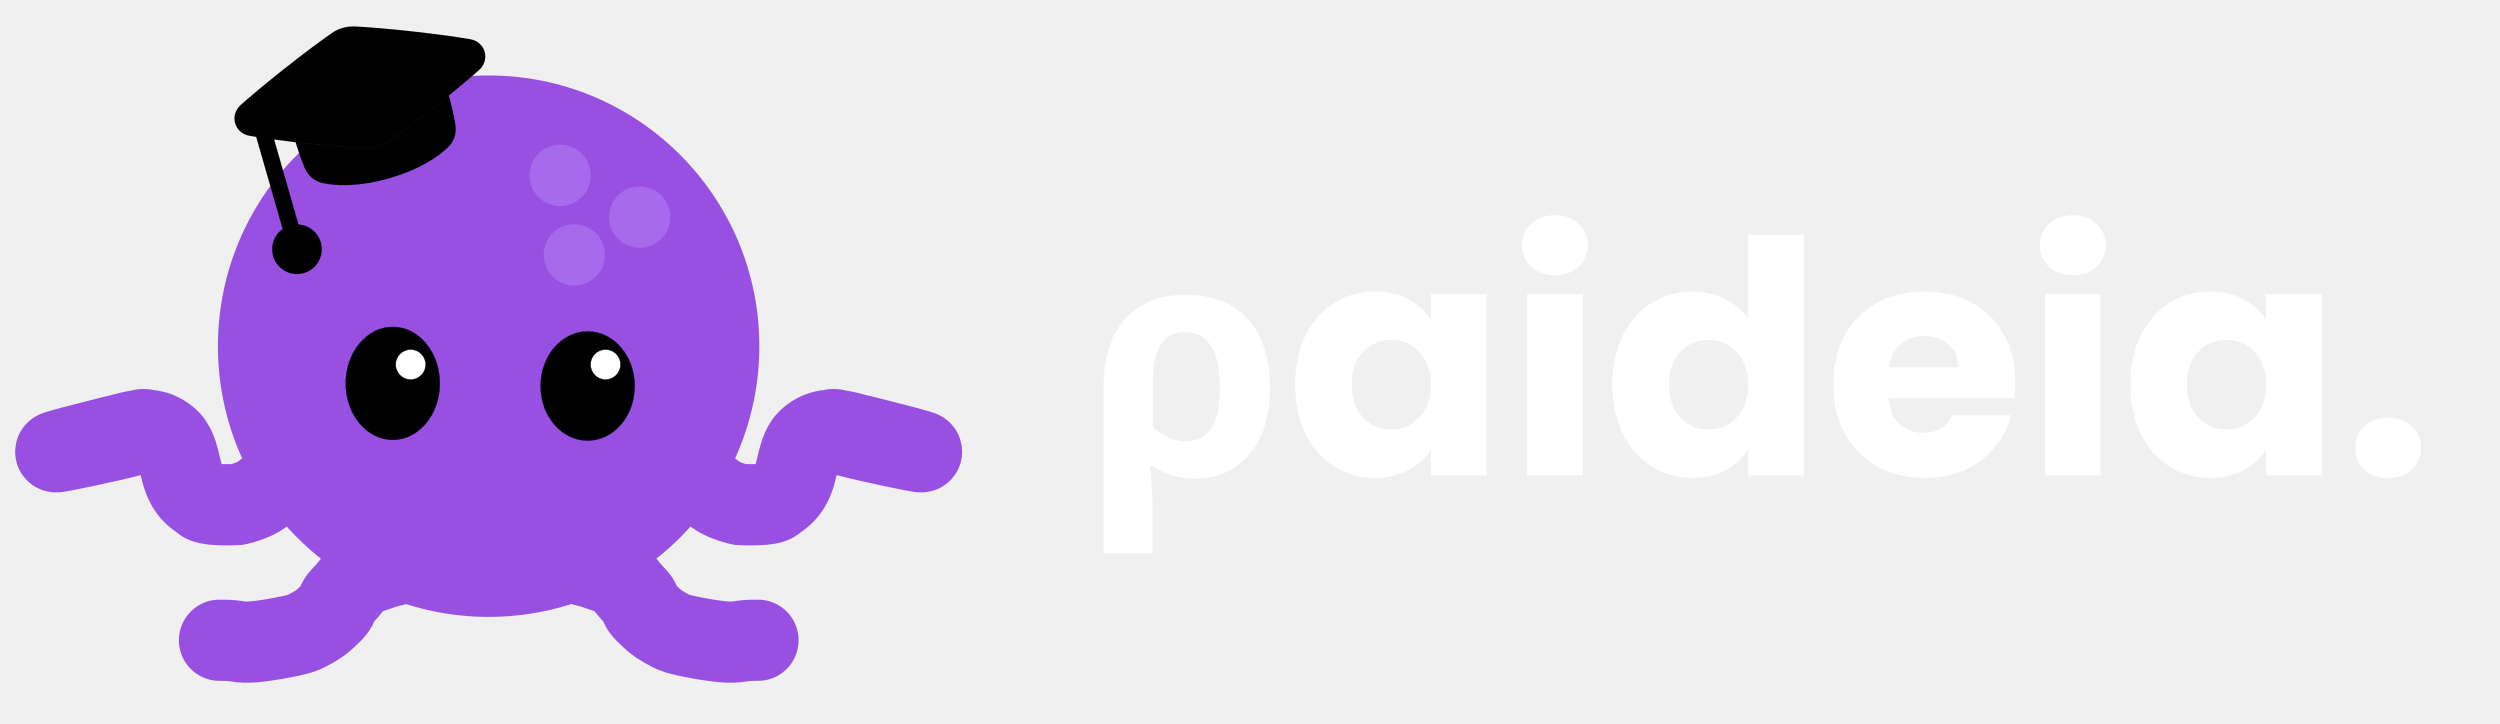
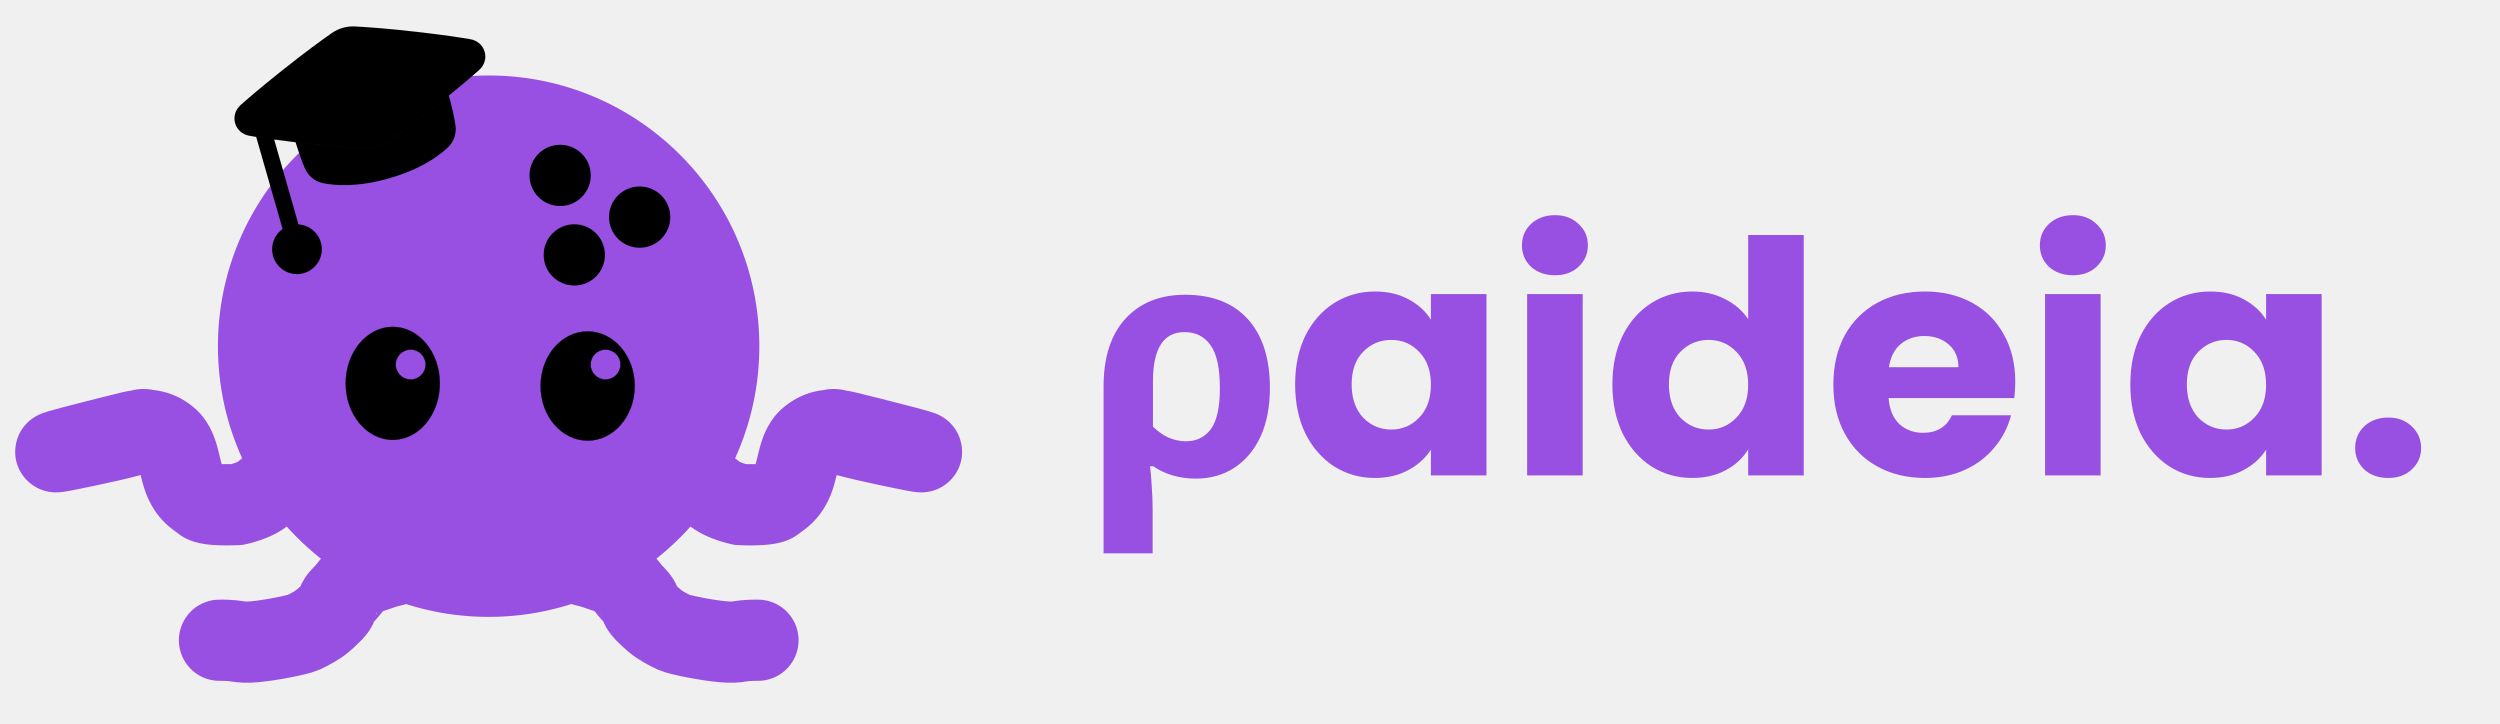
<svg xmlns="http://www.w3.org/2000/svg" width="9235" height="2672" viewBox="0 0 9235 2672" fill="none">
  <circle cx="1805" cy="1278.79" r="1000" fill="#9850E2" />
-   <circle cx="2362.86" cy="802.004" r="113.153" fill="#A86AED" />
-   <circle cx="2069.15" cy="647.94" r="113.153" fill="#A86AED" />
-   <circle cx="2121.46" cy="941.634" r="113.153" fill="#A86AED" />
-   <path d="M1329.3 513.363C1246.72 509.207 1164.3 502.219 1082.2 492.41L1083.83 498.082C1101.49 559.749 1115.97 598.333 1126.27 621.843C1138.48 649.693 1162.65 670.313 1193.3 676.632C1237.69 685.767 1320.34 692.246 1437.76 658.603C1555.19 624.959 1621.87 575.698 1654.68 544.422C1677.34 522.85 1686.95 492.553 1682.53 462.47C1678.82 437.071 1670.67 396.676 1653 335.009L1651.37 329.317C1586.92 381.114 1520.71 430.684 1452.86 477.939C1416.73 503.109 1373.27 515.582 1329.3 513.363Z" fill="black" />
-   <mask id="path-6-inside-1_39_875" fill="white">
-     <path d="M1225.56 122.223C1250.57 104.781 1280.68 96.156 1311.13 97.706C1353.84 99.848 1433.25 105.258 1550.76 118.908C1635.35 128.76 1695.93 137.779 1736.98 144.73C1763.74 149.253 1783.6 167.582 1790.36 191.174C1797.12 214.765 1789.98 240.832 1769.66 258.845C1738.53 286.453 1691.92 326.206 1625.38 379.356C1532.93 453.163 1468.43 499.803 1433.33 524.216C1408.32 541.657 1378.21 550.283 1347.76 548.733C1305.06 546.61 1225.65 541.2 1108.14 527.55C1076.34 523.871 1044.59 519.864 1012.88 515.53L1102.69 829.009C1124.31 830.361 1144.75 839.301 1160.41 854.253C1176.08 869.204 1185.96 889.207 1188.32 910.733C1190.68 932.26 1185.36 953.928 1173.31 971.917C1161.25 989.906 1143.23 1003.06 1122.42 1009.06C1101.58 1015.05 1079.29 1013.48 1059.5 1004.61C1039.7 995.751 1023.68 980.173 1014.27 960.635C1004.86 941.097 1002.66 918.86 1008.07 897.858C1013.48 876.856 1026.14 858.444 1043.81 845.879L946.364 505.746C937.553 504.349 929.41 503.008 921.934 501.723C895.154 497.205 875.291 478.876 868.532 455.284C861.773 431.693 868.916 405.626 889.241 387.613C920.361 359.986 966.978 320.253 1033.54 267.097C1125.97 193.295 1190.47 146.655 1225.59 122.237" />
+   <circle cx="2362.86" cy="802.004" r="113.153" fill="black" />
+   <circle cx="2069.15" cy="647.94" r="113.153" fill="black" />
+   <circle cx="2121.46" cy="941.634" r="113.153" fill="black" />
+   <path d="M1329.3 513.362C1246.72 509.207 1164.3 502.218 1082.2 492.409L1083.83 498.081C1101.49 559.749 1115.97 598.333 1126.27 621.843C1138.48 649.693 1162.65 670.313 1193.3 676.631C1237.69 685.767 1320.34 692.246 1437.77 658.602C1555.19 624.959 1621.87 575.698 1654.68 544.421C1677.34 522.85 1686.95 492.553 1682.53 462.47C1678.83 437.07 1670.67 396.676 1653 335.008L1651.37 329.317C1586.92 381.114 1520.71 430.684 1452.86 477.939C1416.73 503.109 1373.27 515.582 1329.3 513.362Z" fill="black" />
+   <mask id="path-6-inside-1_127_841" fill="white">
+     <path d="M1225.56 122.223C1250.57 104.781 1280.68 96.156 1311.13 97.706C1353.84 99.848 1433.25 105.258 1550.76 118.908C1635.35 128.76 1695.93 137.78 1736.98 144.73C1763.74 149.253 1783.6 167.583 1790.36 191.174C1797.12 214.765 1789.98 240.832 1769.66 258.846C1738.53 286.453 1691.92 326.206 1625.38 379.356C1532.93 453.163 1468.43 499.803 1433.33 524.216C1408.32 541.658 1378.21 550.283 1347.76 548.733C1305.06 546.611 1225.65 541.2 1108.14 527.55C1076.34 523.871 1044.59 519.864 1012.88 515.53L1102.69 829.009C1124.31 830.362 1144.75 839.302 1160.41 854.253C1176.08 869.204 1185.96 889.207 1188.32 910.733C1190.68 932.26 1185.36 953.928 1173.31 971.917C1161.25 989.906 1143.23 1003.06 1122.42 1009.06C1101.58 1015.05 1079.29 1013.48 1059.5 1004.61C1039.7 995.752 1023.68 980.173 1014.27 960.635C1004.86 941.097 1002.66 918.86 1008.07 897.858C1013.48 876.856 1026.14 858.444 1043.81 845.879L946.364 505.747C937.553 504.349 929.41 503.008 921.934 501.723C895.154 497.205 875.291 478.876 868.532 455.285C861.773 431.693 868.916 405.627 889.241 387.613C920.361 359.986 966.978 320.253 1033.54 267.097C1125.97 193.295 1190.47 146.656 1225.59 122.237" />
  </mask>
-   <path d="M1225.56 122.223C1250.57 104.781 1280.68 96.156 1311.13 97.706C1353.84 99.848 1433.25 105.258 1550.76 118.908C1635.35 128.76 1695.93 137.779 1736.98 144.73C1763.74 149.253 1783.6 167.582 1790.36 191.174C1797.12 214.765 1789.98 240.832 1769.66 258.845C1738.53 286.453 1691.92 326.206 1625.38 379.356C1532.93 453.163 1468.43 499.803 1433.33 524.216C1408.32 541.657 1378.21 550.283 1347.76 548.733C1305.06 546.61 1225.65 541.2 1108.14 527.55C1076.34 523.871 1044.59 519.864 1012.88 515.53L1102.69 829.009C1124.31 830.361 1144.75 839.301 1160.41 854.253C1176.08 869.204 1185.96 889.207 1188.32 910.733C1190.68 932.26 1185.36 953.928 1173.31 971.917C1161.25 989.906 1143.23 1003.06 1122.42 1009.06C1101.58 1015.05 1079.29 1013.48 1059.5 1004.61C1039.7 995.751 1023.68 980.173 1014.27 960.635C1004.86 941.097 1002.66 918.86 1008.07 897.858C1013.48 876.856 1026.14 858.444 1043.81 845.879L946.364 505.746C937.553 504.349 929.41 503.008 921.934 501.723C895.154 497.205 875.291 478.876 868.532 455.284C861.773 431.693 868.916 405.626 889.241 387.613C920.361 359.986 966.978 320.253 1033.54 267.097C1125.97 193.295 1190.47 146.655 1225.59 122.237" fill="black" />
-   <path d="M1225.5 122.141C1225.46 122.172 1225.45 122.235 1225.48 122.28C1225.51 122.325 1225.57 122.336 1225.62 122.305L1225.56 122.223L1225.5 122.141ZM1311.13 97.706L1311.13 97.805L1311.13 97.805L1311.13 97.706ZM1550.76 118.908L1550.77 118.809L1550.77 118.809L1550.76 118.908ZM1736.98 144.73L1736.96 144.828L1736.96 144.828L1736.98 144.73ZM1769.66 258.845L1769.59 258.771L1769.59 258.771L1769.66 258.845ZM1625.38 379.356L1625.44 379.434L1625.44 379.434L1625.38 379.356ZM1433.33 524.216L1433.27 524.134L1433.27 524.134L1433.33 524.216ZM1347.76 548.733L1347.76 548.633L1347.76 548.633L1347.76 548.733ZM1108.14 527.55L1108.15 527.451L1108.15 527.451L1108.14 527.55ZM1012.88 515.53L1012.89 515.431L1012.74 515.41L1012.78 515.557L1012.88 515.53ZM1102.69 829.009L1102.6 829.037L1102.62 829.105L1102.69 829.109L1102.69 829.009ZM1122.42 1009.06L1122.45 1009.16L1122.45 1009.16L1122.42 1009.06ZM1043.81 845.879L1043.87 845.96L1043.93 845.919L1043.91 845.851L1043.81 845.879ZM946.364 505.746L946.46 505.719L946.442 505.658L946.379 505.648L946.364 505.746ZM921.934 501.723L921.951 501.624L921.951 501.624L921.934 501.723ZM889.241 387.613L889.307 387.688L889.307 387.688L889.241 387.613ZM1033.54 267.097L1033.47 267.018L1033.47 267.018L1033.54 267.097ZM1225.64 122.319C1225.69 122.287 1225.7 122.225 1225.67 122.18C1225.64 122.134 1225.57 122.123 1225.53 122.155L1225.59 122.237L1225.64 122.319ZM1225.56 122.223L1225.62 122.305C1250.61 104.876 1280.7 96.257 1311.13 97.805L1311.13 97.706L1311.14 97.606C1280.66 96.055 1250.53 104.686 1225.5 122.141L1225.56 122.223ZM1311.13 97.706L1311.13 97.805C1353.83 99.948 1433.24 105.358 1550.75 119.008L1550.76 118.908L1550.77 118.809C1433.26 105.159 1353.85 99.748 1311.14 97.606L1311.13 97.706ZM1550.76 118.908L1550.75 119.008C1635.34 128.859 1695.92 137.878 1736.96 144.828L1736.98 144.73L1737 144.631C1695.95 137.681 1635.36 128.661 1550.77 118.809L1550.76 118.908ZM1736.98 144.73L1736.96 144.828C1763.69 149.345 1783.52 167.648 1790.27 191.201L1790.36 191.174L1790.46 191.146C1783.69 167.517 1763.8 149.161 1737 144.631L1736.98 144.73ZM1790.36 191.174L1790.27 191.201C1797.02 214.755 1789.89 240.782 1769.59 258.771L1769.66 258.845L1769.72 258.92C1790.07 240.882 1797.23 214.775 1790.46 191.146L1790.36 191.174ZM1769.66 258.845L1769.59 258.771C1738.46 286.376 1691.85 326.128 1625.32 379.278L1625.38 379.356L1625.44 379.434C1691.98 326.283 1738.59 286.529 1769.72 258.92L1769.66 258.845ZM1625.38 379.356L1625.32 379.278C1532.86 453.084 1468.37 499.722 1433.27 524.134L1433.33 524.216L1433.39 524.298C1468.49 499.884 1532.99 453.243 1625.44 379.434L1625.38 379.356ZM1433.33 524.216L1433.27 524.134C1408.28 541.563 1378.2 550.182 1347.76 548.633L1347.76 548.733L1347.75 548.833C1378.23 550.384 1408.36 541.752 1433.39 524.298L1433.33 524.216ZM1347.76 548.733L1347.76 548.633C1305.06 546.511 1225.66 541.1 1108.15 527.451L1108.14 527.55L1108.12 527.649C1225.64 541.3 1305.05 546.71 1347.75 548.833L1347.76 548.733ZM1108.14 527.55L1108.15 527.451C1076.36 523.772 1044.6 519.765 1012.89 515.431L1012.88 515.53L1012.87 515.629C1044.58 519.963 1076.33 523.97 1108.12 527.649L1108.14 527.55ZM1012.88 515.53L1012.78 515.557L1102.6 829.037L1102.69 829.009L1102.79 828.982L1012.98 515.502L1012.88 515.53ZM1102.69 829.009L1102.69 829.109C1124.28 830.46 1144.7 839.39 1160.35 854.325L1160.41 854.253L1160.48 854.18C1144.8 839.213 1124.34 830.263 1102.7 828.909L1102.69 829.009ZM1160.41 854.253L1160.35 854.325C1175.99 869.26 1185.87 889.241 1188.22 910.744L1188.32 910.733L1188.42 910.722C1186.06 889.172 1176.17 869.148 1160.48 854.18L1160.41 854.253ZM1188.32 910.733L1188.22 910.744C1190.58 932.247 1185.27 953.892 1173.22 971.861L1173.31 971.917L1173.39 971.973C1185.46 953.964 1190.78 932.272 1188.42 910.722L1188.32 910.733ZM1173.31 971.917L1173.22 971.861C1161.18 989.831 1143.18 1002.97 1122.4 1008.96L1122.42 1009.06L1122.45 1009.16C1143.28 1003.15 1161.32 989.981 1173.39 971.973L1173.31 971.917ZM1122.42 1009.06L1122.4 1008.96C1101.58 1014.95 1079.31 1013.38 1059.54 1004.52L1059.5 1004.61L1059.46 1004.71C1079.27 1013.58 1101.59 1015.15 1122.45 1009.16L1122.42 1009.06ZM1059.5 1004.61L1059.54 1004.52C1039.77 995.67 1023.76 980.108 1014.36 960.592L1014.27 960.635L1014.18 960.678C1023.6 980.238 1039.64 995.833 1059.46 1004.71L1059.5 1004.61ZM1014.27 960.635L1014.36 960.592C1004.96 941.075 1002.77 918.862 1008.17 897.883L1008.07 897.858L1007.97 897.833C1002.56 918.858 1004.76 941.119 1014.18 960.678L1014.27 960.635ZM1008.07 897.858L1008.17 897.883C1013.57 876.904 1026.21 858.511 1043.87 845.96L1043.81 845.879L1043.76 845.797C1026.06 858.376 1013.39 876.808 1007.97 897.833L1008.07 897.858ZM1043.81 845.879L1043.91 845.851L946.46 505.719L946.364 505.746L946.267 505.774L1043.72 845.906L1043.81 845.879ZM946.364 505.746L946.379 505.648C937.569 504.25 929.426 502.909 921.951 501.624L921.934 501.723L921.917 501.822C929.393 503.106 937.537 504.447 946.348 505.845L946.364 505.746ZM921.934 501.723L921.951 501.624C895.208 497.113 875.376 478.81 868.628 455.257L868.532 455.284L868.436 455.312C875.206 478.941 895.1 497.297 921.917 501.822L921.934 501.723ZM868.532 455.284L868.628 455.257C861.88 431.703 869.011 405.676 889.307 387.688L889.241 387.613L889.174 387.538C868.822 405.576 861.666 431.683 868.436 455.312L868.532 455.284ZM889.241 387.613L889.307 387.688C920.426 360.062 967.041 320.33 1033.6 267.175L1033.54 267.097L1033.47 267.018C966.914 320.175 920.296 359.91 889.174 387.538L889.241 387.613ZM1033.54 267.097L1033.6 267.175C1126.03 193.375 1190.53 146.736 1225.64 122.319L1225.59 122.237L1225.53 122.155C1190.41 146.575 1125.91 193.216 1033.47 267.018L1033.54 267.097Z" fill="white" mask="url(#path-6-inside-1_39_875)" />
+   <path d="M1225.56 122.223C1250.57 104.781 1280.68 96.156 1311.13 97.706C1353.84 99.848 1433.25 105.258 1550.76 118.908C1635.35 128.76 1695.93 137.78 1736.98 144.73C1763.74 149.253 1783.6 167.583 1790.36 191.174C1797.12 214.765 1789.98 240.832 1769.66 258.846C1738.53 286.453 1691.92 326.206 1625.38 379.356C1532.93 453.163 1468.43 499.803 1433.33 524.216C1408.32 541.658 1378.21 550.283 1347.76 548.733C1305.06 546.611 1225.65 541.2 1108.14 527.55C1076.34 523.871 1044.59 519.864 1012.88 515.53L1102.69 829.009C1124.31 830.362 1144.75 839.302 1160.41 854.253C1176.08 869.204 1185.96 889.207 1188.32 910.733C1190.68 932.26 1185.36 953.928 1173.31 971.917C1161.25 989.906 1143.23 1003.06 1122.42 1009.06C1101.58 1015.05 1079.29 1013.48 1059.5 1004.61C1039.7 995.752 1023.68 980.173 1014.27 960.635C1004.86 941.097 1002.66 918.86 1008.07 897.858C1013.48 876.856 1026.14 858.444 1043.81 845.879L946.364 505.747C937.553 504.349 929.41 503.008 921.934 501.723C895.154 497.205 875.291 478.876 868.532 455.285C861.773 431.693 868.916 405.627 889.241 387.613C920.361 359.986 966.978 320.253 1033.54 267.097C1125.97 193.295 1190.47 146.656 1225.59 122.237" fill="black" />
+   <path d="M1225.5 122.141C1225.46 122.173 1225.45 122.235 1225.48 122.28C1225.51 122.326 1225.57 122.337 1225.62 122.305L1225.56 122.223L1225.5 122.141ZM1311.13 97.706L1311.13 97.806L1311.13 97.806L1311.13 97.706ZM1550.76 118.908L1550.77 118.809L1550.77 118.809L1550.76 118.908ZM1736.98 144.73L1736.96 144.828L1736.96 144.828L1736.98 144.73ZM1769.66 258.846L1769.59 258.771L1769.59 258.771L1769.66 258.846ZM1625.38 379.356L1625.44 379.434L1625.44 379.434L1625.38 379.356ZM1433.33 524.216L1433.27 524.134L1433.27 524.134L1433.33 524.216ZM1347.76 548.733L1347.76 548.633L1347.76 548.633L1347.76 548.733ZM1108.14 527.55L1108.15 527.451L1108.15 527.451L1108.14 527.55ZM1012.88 515.53L1012.89 515.431L1012.74 515.41L1012.78 515.558L1012.88 515.53ZM1102.69 829.009L1102.6 829.037L1102.62 829.105L1102.69 829.109L1102.69 829.009ZM1122.42 1009.06L1122.45 1009.16L1122.45 1009.16L1122.42 1009.06ZM1043.81 845.879L1043.87 845.961L1043.93 845.92L1043.91 845.852L1043.81 845.879ZM946.364 505.747L946.46 505.719L946.442 505.658L946.379 505.648L946.364 505.747ZM921.934 501.723L921.951 501.625L921.951 501.625L921.934 501.723ZM889.241 387.613L889.307 387.688L889.307 387.688L889.241 387.613ZM1033.54 267.097L1033.47 267.019L1033.47 267.019L1033.54 267.097ZM1225.64 122.319C1225.69 122.288 1225.7 122.225 1225.67 122.18C1225.64 122.135 1225.57 122.123 1225.53 122.155L1225.59 122.237L1225.64 122.319ZM1225.56 122.223L1225.62 122.305C1250.61 104.876 1280.7 96.257 1311.13 97.806L1311.13 97.706L1311.14 97.606C1280.66 96.055 1250.53 104.687 1225.5 122.141L1225.56 122.223ZM1311.13 97.706L1311.13 97.806C1353.83 99.948 1433.24 105.358 1550.75 119.008L1550.76 118.908L1550.77 118.809C1433.26 105.159 1353.85 99.748 1311.14 97.606L1311.13 97.706ZM1550.76 118.908L1550.75 119.008C1635.34 128.859 1695.92 137.879 1736.96 144.828L1736.98 144.73L1737 144.631C1695.95 137.681 1635.36 128.661 1550.77 118.809L1550.76 118.908ZM1736.98 144.73L1736.96 144.828C1763.69 149.346 1783.52 167.648 1790.27 191.202L1790.36 191.174L1790.46 191.146C1783.69 167.517 1763.8 149.161 1737 144.631L1736.98 144.73ZM1790.36 191.174L1790.27 191.202C1797.02 214.755 1789.89 240.782 1769.59 258.771L1769.66 258.846L1769.72 258.921C1790.07 240.882 1797.23 214.776 1790.46 191.146L1790.36 191.174ZM1769.66 258.846L1769.59 258.771C1738.46 286.377 1691.85 326.129 1625.32 379.278L1625.38 379.356L1625.44 379.434C1691.98 326.283 1738.59 286.529 1769.72 258.921L1769.66 258.846ZM1625.38 379.356L1625.32 379.278C1532.86 453.084 1468.37 499.722 1433.27 524.134L1433.33 524.216L1433.39 524.298C1468.49 499.884 1532.99 453.243 1625.44 379.434L1625.38 379.356ZM1433.33 524.216L1433.27 524.134C1408.28 541.563 1378.2 550.182 1347.76 548.633L1347.76 548.733L1347.75 548.833C1378.23 550.384 1408.36 541.752 1433.39 524.298L1433.33 524.216ZM1347.76 548.733L1347.76 548.633C1305.06 546.511 1225.66 541.101 1108.15 527.451L1108.14 527.55L1108.12 527.65C1225.64 541.3 1305.05 546.71 1347.75 548.833L1347.76 548.733ZM1108.14 527.55L1108.15 527.451C1076.36 523.772 1044.6 519.765 1012.89 515.431L1012.88 515.53L1012.87 515.629C1044.58 519.963 1076.33 523.97 1108.12 527.65L1108.14 527.55ZM1012.88 515.53L1012.78 515.558L1102.6 829.037L1102.69 829.009L1102.79 828.982L1012.98 515.503L1012.88 515.53ZM1102.69 829.009L1102.69 829.109C1124.28 830.46 1144.7 839.39 1160.35 854.325L1160.41 854.253L1160.48 854.181C1144.8 839.213 1124.34 830.263 1102.7 828.91L1102.69 829.009ZM1160.41 854.253L1160.35 854.325C1175.99 869.26 1185.87 889.241 1188.22 910.744L1188.32 910.733L1188.42 910.723C1186.06 889.173 1176.17 869.148 1160.48 854.181L1160.41 854.253ZM1188.32 910.733L1188.22 910.744C1190.58 932.248 1185.27 953.892 1173.22 971.862L1173.31 971.917L1173.39 971.973C1185.46 953.964 1190.78 932.273 1188.42 910.723L1188.32 910.733ZM1173.31 971.917L1173.22 971.862C1161.18 989.831 1143.18 1002.97 1122.4 1008.97L1122.42 1009.06L1122.45 1009.16C1143.28 1003.15 1161.32 989.981 1173.39 971.973L1173.31 971.917ZM1122.42 1009.06L1122.4 1008.97C1101.58 1014.95 1079.31 1013.38 1059.54 1004.52L1059.5 1004.61L1059.46 1004.71C1079.27 1013.58 1101.59 1015.15 1122.45 1009.16L1122.42 1009.06ZM1059.5 1004.61L1059.54 1004.52C1039.77 995.67 1023.76 980.108 1014.36 960.592L1014.27 960.635L1014.18 960.679C1023.6 980.238 1039.64 995.833 1059.46 1004.71L1059.5 1004.61ZM1014.27 960.635L1014.36 960.592C1004.96 941.075 1002.77 918.862 1008.17 897.883L1008.07 897.858L1007.97 897.833C1002.56 918.858 1004.76 941.12 1014.18 960.679L1014.27 960.635ZM1008.07 897.858L1008.17 897.883C1013.57 876.904 1026.21 858.512 1043.87 845.961L1043.81 845.879L1043.76 845.798C1026.06 858.376 1013.39 876.808 1007.97 897.833L1008.07 897.858ZM1043.81 845.879L1043.91 845.852L946.46 505.719L946.364 505.747L946.267 505.774L1043.72 845.907L1043.81 845.879ZM946.364 505.747L946.379 505.648C937.569 504.25 929.426 502.909 921.951 501.625L921.934 501.723L921.917 501.822C929.393 503.106 937.537 504.448 946.348 505.845L946.364 505.747ZM921.934 501.723L921.951 501.625C895.208 497.113 875.376 478.811 868.628 455.257L868.532 455.285L868.436 455.312C875.206 478.942 895.1 497.298 921.917 501.822L921.934 501.723ZM868.532 455.285L868.628 455.257C861.88 431.704 869.011 405.676 889.307 387.688L889.241 387.613L889.174 387.538C868.822 405.577 861.666 431.683 868.436 455.312L868.532 455.285ZM889.241 387.613L889.307 387.688C920.426 360.062 967.041 320.33 1033.6 267.175L1033.54 267.097L1033.47 267.019C966.914 320.176 920.296 359.91 889.174 387.538L889.241 387.613ZM1033.54 267.097L1033.6 267.175C1126.03 193.375 1190.53 146.736 1225.64 122.319L1225.59 122.237L1225.53 122.155C1190.41 146.575 1125.91 193.216 1033.47 267.019L1033.54 267.097Z" fill="#9850E2" mask="url(#path-6-inside-1_127_841)" />
  <path d="M1450.85 1207.45C1546.76 1207.45 1624.66 1300.78 1624.66 1416.12C1624.66 1531.46 1546.76 1624.79 1450.85 1624.79C1354.93 1624.79 1277.04 1531.46 1277.04 1416.12C1277.04 1300.78 1354.93 1207.45 1450.85 1207.45Z" fill="black" stroke="black" />
-   <circle cx="1517.01" cy="1346.68" r="55.279" fill="white" stroke="black" />
+   <circle cx="1517.01" cy="1346.68" r="55.279" fill="#9850E2" stroke="black" />
  <path d="M2170.75 1224.24C2266.68 1224.24 2344.56 1314.47 2344.56 1425.94C2344.56 1537.41 2266.68 1627.64 2170.75 1627.64C2074.83 1627.64 1996.94 1537.41 1996.94 1425.94C1996.94 1314.47 2074.83 1224.24 2170.75 1224.24Z" fill="black" stroke="black" />
-   <circle cx="2236.92" cy="1346.68" r="55.279" fill="white" stroke="black" />
+   <circle cx="2236.92" cy="1346.68" r="55.279" fill="#9850E2" stroke="black" />
  <path d="M482.276 1595.99L517.769 1741.73L482.276 1595.99ZM618.729 1619.31L713.202 1502.8L618.729 1619.31ZM678.049 1765.29L819.017 1714.02L678.049 1765.29ZM749.762 1852.25L652.698 1966.61L749.762 1852.25ZM875.951 1863.75L884.445 2013.51L895.349 2012.89L906.049 2010.7L875.951 1863.75ZM972.878 1822.19L877.131 1706.73L876.389 1707.34L875.654 1707.97L972.878 1822.19ZM1085.38 1925.33C1155.35 1880.97 1176.1 1788.29 1131.74 1718.33C1087.38 1648.37 994.702 1627.61 924.738 1671.97L1005.06 1798.65L1085.38 1925.33ZM519.035 1589.71L659.57 1642.15C645.764 1679.15 621.497 1700 610.414 1708.44C597.854 1718.01 586.533 1723.41 580.488 1726.04C568.226 1731.39 558.297 1733.62 554.354 1734.45C545.647 1736.27 537.206 1737.06 528.259 1736.86C524.006 1736.77 514.271 1736.37 501.831 1733.55C498.479 1732.8 454.184 1724.48 420.246 1682.52C398.168 1655.23 383.923 1617.47 387.689 1575.49C391.027 1538.29 407.219 1512.3 417.09 1499.26C435.107 1475.45 455.455 1464.09 458.093 1462.56C471.891 1454.51 475.62 1456.02 438.829 1465.92C409.064 1473.93 360.955 1485.42 285.637 1501.29L316.561 1648.07L347.486 1794.85C425.357 1778.44 479.467 1765.66 516.783 1755.61C535.389 1750.61 551.207 1745.91 564.427 1741.4C575.363 1737.66 592.599 1731.4 609.179 1721.73C614.976 1718.36 637.277 1705.43 656.288 1680.32C666.655 1666.62 683.104 1640.04 686.489 1602.3C690.303 1559.79 675.898 1521.55 653.481 1493.84C633.925 1469.67 611.768 1457.43 599.699 1451.78C586.623 1445.66 575.181 1442.57 567.973 1440.94C553.679 1437.71 541.625 1437.08 534.837 1436.93C520.818 1436.63 506.435 1437.97 492.898 1440.81C486.539 1442.14 474.473 1444.99 460.598 1451.04C453.747 1454.03 441.751 1459.8 428.678 1469.75C417.082 1478.58 392.464 1499.85 378.5 1537.27L519.035 1589.71ZM316.561 1648.07L285.637 1501.29C247.649 1509.29 222.109 1514.43 206.195 1517.4C198 1518.93 193.876 1519.59 192.484 1519.79C191.526 1519.93 193.566 1519.6 197.172 1519.33C198.835 1519.2 203.296 1518.88 209.219 1518.97C210.523 1518.99 230.731 1518.74 254.589 1526.86C264.66 1530.29 300.976 1543.33 328.363 1581.89C365.403 1634.03 360.051 1692.73 342.383 1731.21C328.818 1760.75 309.251 1777.74 303.198 1782.87C294.799 1789.98 287.415 1794.62 283.633 1796.88C275.919 1801.51 269.625 1804.28 267.652 1805.14C264.91 1806.34 262.841 1807.13 261.94 1807.47C259.388 1808.42 259.288 1808.34 264.244 1806.86C272.646 1804.35 286.442 1800.53 304.577 1795.7C376.506 1776.55 493.252 1747.7 517.769 1741.73L482.276 1595.99L446.784 1450.25C421.837 1456.32 302.537 1485.79 227.38 1505.8C208.743 1510.76 191.328 1515.54 178.383 1519.41C172.667 1521.11 164.36 1523.66 156.606 1526.57C155.319 1527.05 142.839 1531.51 129.43 1539.55C125.391 1541.97 117.799 1546.75 109.246 1554C103.039 1559.26 83.369 1576.37 69.755 1606.01C52.038 1644.59 46.691 1703.39 83.789 1755.62C111.234 1794.26 147.663 1807.37 157.902 1810.85C182.096 1819.09 202.862 1818.91 204.953 1818.94C211.665 1819.03 217.143 1818.67 220.061 1818.45C226.178 1817.98 231.682 1817.24 235.209 1816.74C242.785 1815.64 251.71 1814.08 261.184 1812.32C280.606 1808.69 308.88 1802.98 347.486 1794.85L316.561 1648.07ZM482.276 1595.99L517.769 1741.73C527.017 1739.47 532.222 1739.07 534.184 1739C535.933 1738.95 534.936 1739.16 532.103 1738.5C530.774 1738.19 529.339 1737.76 527.884 1737.2C526.436 1736.65 525.214 1736.07 524.275 1735.56C522.426 1734.57 522.23 1734.17 524.255 1735.82L618.729 1619.31L713.202 1502.8C687.48 1481.94 650.778 1458.12 600.177 1446.33C550.43 1434.74 499.103 1437.5 446.784 1450.25L482.276 1595.99ZM618.729 1619.31L524.255 1735.82C515.182 1728.46 511.053 1721.37 510.089 1719.55C509.439 1718.32 510.606 1720.22 512.985 1728.47C515.594 1737.53 517.505 1746.12 521.404 1762.33C524.682 1775.95 529.656 1796.13 537.081 1816.55L678.049 1765.29L819.017 1714.02C817.888 1710.92 816.218 1705.19 813.08 1692.15C810.564 1681.69 806.287 1662.87 801.253 1645.4C791.661 1612.11 770.646 1549.37 713.202 1502.8L618.729 1619.31ZM678.049 1765.29L537.081 1816.55C555.542 1867.32 581.642 1904.64 611.076 1932.97C624.749 1946.14 637.426 1955.68 645.524 1961.59C656.92 1969.9 653.789 1967.54 652.698 1966.61L749.762 1852.25L846.826 1737.89C840.492 1732.51 834.641 1728.16 830.967 1725.47C829.063 1724.08 827.196 1722.74 825.865 1721.78C824.382 1720.71 823.355 1719.97 822.361 1719.25C818.639 1716.53 818.49 1716.22 819.137 1716.85C820.075 1717.75 820.94 1718.82 821.377 1719.49C821.731 1720.04 820.693 1718.63 819.017 1714.02L678.049 1765.29ZM749.762 1852.25L652.698 1966.61C677.958 1988.05 704.365 1997.21 716.587 2001.01C731.401 2005.61 745.412 2008.21 756.165 2009.8C777.784 2013.01 799.899 2014.11 817.017 2014.52C834.912 2014.94 851.503 2014.69 863.359 2014.35C869.377 2014.18 874.392 2013.99 878.008 2013.83C879.82 2013.75 881.294 2013.68 882.38 2013.62C882.924 2013.59 883.371 2013.57 883.717 2013.55C883.89 2013.54 884.038 2013.53 884.159 2013.53C884.22 2013.52 884.274 2013.52 884.322 2013.52C884.346 2013.52 884.368 2013.52 884.388 2013.51C884.399 2013.51 884.413 2013.51 884.418 2013.51C884.432 2013.51 884.445 2013.51 875.951 1863.75C867.457 1713.99 867.469 1713.99 867.481 1713.99C867.485 1713.99 867.497 1713.99 867.504 1713.99C867.518 1713.99 867.53 1713.99 867.541 1713.99C867.563 1713.99 867.579 1713.99 867.589 1713.99C867.609 1713.98 867.605 1713.98 867.577 1713.99C867.523 1713.99 867.375 1714 867.14 1714.01C866.67 1714.03 865.855 1714.07 864.74 1714.12C862.501 1714.22 859.106 1714.36 854.904 1714.47C846.319 1714.72 835.227 1714.87 824.149 1714.6C812.296 1714.32 804.152 1713.64 800.179 1713.05C798.135 1712.75 800.517 1712.94 805.613 1714.52C808.117 1715.3 826.717 1720.82 846.826 1737.89L749.762 1852.25ZM875.951 1863.75C906.049 2010.7 906.073 2010.7 906.097 2010.69C906.105 2010.69 906.13 2010.68 906.147 2010.68C906.18 2010.67 906.215 2010.67 906.25 2010.66C906.322 2010.64 906.397 2010.63 906.477 2010.61C906.636 2010.58 906.812 2010.54 907.003 2010.5C907.387 2010.42 907.836 2010.33 908.346 2010.22C909.367 2010 910.639 2009.72 912.138 2009.37C915.13 2008.69 919.068 2007.75 923.75 2006.55C932.997 2004.17 945.731 2000.6 960.138 1995.7C984.693 1987.34 1031.07 1969.65 1070.1 1936.42L972.878 1822.19L875.654 1707.97C881.109 1703.33 879.018 1706.41 863.505 1711.69C857.878 1713.6 852.676 1715.06 848.997 1716.01C847.215 1716.47 845.942 1716.77 845.338 1716.9C845.04 1716.97 844.919 1717 844.995 1716.98C845.033 1716.97 845.122 1716.95 845.264 1716.92C845.335 1716.91 845.419 1716.89 845.517 1716.87C845.566 1716.86 845.618 1716.85 845.674 1716.84C845.702 1716.83 845.731 1716.83 845.761 1716.82C845.776 1716.82 845.799 1716.81 845.806 1716.81C845.829 1716.81 845.853 1716.8 875.951 1863.75ZM972.878 1822.19L1068.62 1937.66C1074.2 1933.04 1076.5 1931.29 1077.75 1930.38C1078.87 1929.57 1080.5 1928.43 1085.38 1925.33L1005.06 1798.65L924.738 1671.97C907.032 1683.2 895.466 1691.52 877.131 1706.73L972.878 1822.19Z" fill="#9850E2" />
  <path d="M3127.84 1595.99L3092.35 1741.73L3127.84 1595.99ZM2991.39 1619.31L2896.92 1502.8L2991.39 1619.31ZM2932.07 1765.29L2791.1 1714.02L2932.07 1765.29ZM2860.36 1852.25L2957.42 1966.61L2860.36 1852.25ZM2734.17 1863.75L2725.68 2013.51L2714.77 2012.89L2704.07 2010.7L2734.17 1863.75ZM2637.24 1822.19L2732.99 1706.73L2733.73 1707.34L2734.47 1707.97L2637.24 1822.19ZM2524.74 1925.33C2454.77 1880.97 2434.02 1788.29 2478.38 1718.33C2522.74 1648.37 2615.42 1627.61 2685.38 1671.97L2605.06 1798.65L2524.74 1925.33ZM3091.09 1589.71L2950.55 1642.15C2964.36 1679.15 2988.62 1700 2999.71 1708.44C3012.27 1718.01 3023.59 1723.41 3029.63 1726.04C3041.9 1731.39 3051.82 1733.62 3055.77 1734.45C3064.47 1736.27 3072.92 1737.06 3081.86 1736.86C3086.11 1736.77 3095.85 1736.37 3108.29 1733.55C3111.64 1732.8 3155.94 1724.48 3189.88 1682.52C3211.95 1655.23 3226.2 1617.47 3222.43 1575.49C3219.09 1538.29 3202.9 1512.3 3193.03 1499.26C3175.01 1475.45 3154.67 1464.09 3152.03 1462.56C3138.23 1454.51 3134.5 1456.02 3171.29 1465.92C3201.06 1473.93 3249.17 1485.42 3324.48 1501.29L3293.56 1648.07L3262.64 1794.85C3184.76 1778.44 3130.65 1765.66 3093.34 1755.61C3074.73 1750.61 3058.91 1745.91 3045.69 1741.4C3034.76 1737.66 3017.52 1731.4 3000.94 1721.73C2995.14 1718.36 2972.84 1705.43 2953.83 1680.32C2943.47 1666.62 2927.02 1640.04 2923.63 1602.3C2919.82 1559.79 2934.22 1521.55 2956.64 1493.84C2976.2 1469.67 2998.35 1457.43 3010.42 1451.78C3023.5 1445.66 3034.94 1442.57 3042.15 1440.94C3056.44 1437.71 3068.5 1437.08 3075.28 1436.93C3089.3 1436.63 3103.69 1437.97 3117.22 1440.81C3123.58 1442.14 3135.65 1444.99 3149.52 1451.04C3156.37 1454.03 3168.37 1459.8 3181.44 1469.75C3193.04 1478.58 3217.66 1499.85 3231.62 1537.27L3091.09 1589.71ZM3293.56 1648.07L3324.48 1501.29C3362.47 1509.29 3388.01 1514.43 3403.93 1517.4C3412.12 1518.93 3416.25 1519.59 3417.64 1519.79C3418.59 1519.93 3416.55 1519.6 3412.95 1519.33C3411.29 1519.2 3406.83 1518.88 3400.9 1518.97C3399.6 1518.99 3379.39 1518.74 3355.53 1526.86C3345.46 1530.29 3309.15 1543.33 3281.76 1581.89C3244.72 1634.03 3250.07 1692.73 3267.74 1731.21C3281.3 1760.75 3300.87 1777.74 3306.92 1782.87C3315.32 1789.98 3322.71 1794.62 3326.49 1796.88C3334.2 1801.51 3340.5 1804.28 3342.47 1805.14C3345.21 1806.34 3347.28 1807.13 3348.18 1807.47C3350.73 1808.42 3350.83 1808.34 3345.88 1806.86C3337.47 1804.35 3323.68 1800.53 3305.54 1795.7C3233.62 1776.55 3116.87 1747.7 3092.35 1741.73L3127.84 1595.99L3163.34 1450.25C3188.28 1456.32 3307.58 1485.79 3382.74 1505.8C3401.38 1510.76 3418.79 1515.54 3431.74 1519.41C3437.45 1521.11 3445.76 1523.66 3453.51 1526.57C3454.8 1527.05 3467.28 1531.51 3480.69 1539.55C3484.73 1541.97 3492.32 1546.75 3500.88 1554C3507.08 1559.26 3526.75 1576.37 3540.37 1606.01C3558.08 1644.59 3563.43 1703.39 3526.33 1755.62C3498.89 1794.26 3462.46 1807.37 3452.22 1810.85C3428.02 1819.09 3407.26 1818.91 3405.17 1818.94C3398.46 1819.03 3392.98 1818.67 3390.06 1818.45C3383.94 1817.98 3378.44 1817.24 3374.91 1816.74C3367.34 1815.64 3358.41 1814.08 3348.94 1812.32C3329.51 1808.69 3301.24 1802.98 3262.64 1794.85L3293.56 1648.07ZM3127.84 1595.99L3092.35 1741.73C3083.1 1739.47 3077.9 1739.07 3075.94 1739C3074.19 1738.95 3075.19 1739.16 3078.02 1738.5C3079.35 1738.19 3080.78 1737.76 3082.24 1737.2C3083.69 1736.65 3084.91 1736.07 3085.85 1735.56C3087.69 1734.57 3087.89 1734.17 3085.87 1735.82L2991.39 1619.31L2896.92 1502.8C2922.64 1481.94 2959.34 1458.12 3009.94 1446.33C3059.69 1434.74 3111.02 1437.5 3163.34 1450.25L3127.84 1595.99ZM2991.39 1619.31L3085.87 1735.82C3094.94 1728.46 3099.07 1721.37 3100.03 1719.55C3100.68 1718.32 3099.52 1720.22 3097.14 1728.47C3094.53 1737.53 3092.62 1746.12 3088.72 1762.33C3085.44 1775.95 3080.47 1796.13 3073.04 1816.55L2932.07 1765.29L2791.1 1714.02C2792.23 1710.92 2793.9 1705.19 2797.04 1692.15C2799.56 1681.69 2803.83 1662.87 2808.87 1645.4C2818.46 1612.11 2839.48 1549.37 2896.92 1502.8L2991.39 1619.31ZM2932.07 1765.29L3073.04 1816.55C3054.58 1867.32 3028.48 1904.64 2999.05 1932.97C2985.37 1946.14 2972.69 1955.68 2964.6 1961.59C2953.2 1969.9 2956.33 1967.54 2957.42 1966.61L2860.36 1852.25L2763.3 1737.89C2769.63 1732.51 2775.48 1728.16 2779.15 1725.47C2781.06 1724.08 2782.93 1722.74 2784.26 1721.78C2785.74 1720.71 2786.77 1719.97 2787.76 1719.25C2791.48 1716.53 2791.63 1716.22 2790.98 1716.85C2790.05 1717.75 2789.18 1718.82 2788.74 1719.49C2788.39 1720.04 2789.43 1718.63 2791.1 1714.02L2932.07 1765.29ZM2860.36 1852.25L2957.42 1966.61C2932.16 1988.05 2905.76 1997.21 2893.53 2001.01C2878.72 2005.61 2864.71 2008.21 2853.96 2009.8C2832.34 2013.01 2810.22 2014.11 2793.1 2014.52C2775.21 2014.94 2758.62 2014.69 2746.76 2014.35C2740.74 2014.18 2735.73 2013.99 2732.11 2013.83C2730.3 2013.75 2728.83 2013.68 2727.74 2013.62C2727.2 2013.59 2726.75 2013.57 2726.4 2013.55C2726.23 2013.54 2726.08 2013.53 2725.96 2013.53C2725.9 2013.52 2725.85 2013.52 2725.8 2013.52C2725.78 2013.52 2725.75 2013.52 2725.73 2013.51C2725.72 2013.51 2725.71 2013.51 2725.7 2013.51C2725.69 2013.51 2725.68 2013.51 2734.17 1863.75C2742.66 1713.99 2742.65 1713.99 2742.64 1713.99C2742.64 1713.99 2742.62 1713.99 2742.62 1713.99C2742.6 1713.99 2742.59 1713.99 2742.58 1713.99C2742.56 1713.99 2742.54 1713.99 2742.53 1713.99C2742.51 1713.98 2742.52 1713.98 2742.54 1713.99C2742.6 1713.99 2742.75 1714 2742.98 1714.01C2743.45 1714.03 2744.27 1714.07 2745.38 1714.12C2747.62 1714.22 2751.02 1714.36 2755.22 1714.47C2763.8 1714.72 2774.89 1714.87 2785.97 1714.6C2797.82 1714.32 2805.97 1713.64 2809.94 1713.05C2811.99 1712.75 2809.6 1712.94 2804.51 1714.52C2802 1715.3 2783.4 1720.82 2763.3 1737.89L2860.36 1852.25ZM2734.17 1863.75C2704.07 2010.7 2704.05 2010.7 2704.02 2010.69C2704.02 2010.69 2703.99 2010.68 2703.97 2010.68C2703.94 2010.67 2703.91 2010.67 2703.87 2010.66C2703.8 2010.64 2703.72 2010.63 2703.64 2010.61C2703.49 2010.58 2703.31 2010.54 2703.12 2010.5C2702.73 2010.42 2702.29 2010.33 2701.77 2010.22C2700.75 2010 2699.48 2009.72 2697.98 2009.37C2694.99 2008.69 2691.05 2007.75 2686.37 2006.55C2677.12 2004.17 2664.39 2000.6 2649.98 1995.7C2625.43 1987.34 2579.06 1969.65 2540.02 1936.42L2637.24 1822.19L2734.47 1707.97C2729.01 1703.33 2731.1 1706.41 2746.62 1711.69C2752.24 1713.6 2757.44 1715.06 2761.12 1716.01C2762.91 1716.47 2764.18 1716.77 2764.78 1716.9C2765.08 1716.97 2765.2 1717 2765.13 1716.98C2765.09 1716.97 2765 1716.95 2764.86 1716.92C2764.79 1716.91 2764.7 1716.89 2764.6 1716.87C2764.56 1716.86 2764.5 1716.85 2764.45 1716.84C2764.42 1716.83 2764.39 1716.83 2764.36 1716.82C2764.35 1716.82 2764.32 1716.81 2764.32 1716.81C2764.29 1716.81 2764.27 1716.8 2734.17 1863.75ZM2637.24 1822.19L2541.5 1937.66C2535.92 1933.04 2533.62 1931.29 2532.37 1930.38C2531.25 1929.57 2529.62 1928.43 2524.74 1925.33L2605.06 1798.65L2685.38 1671.97C2703.09 1683.2 2714.66 1691.52 2732.99 1706.73L2637.24 1822.19Z" fill="#9850E2" />
-   <path d="M810.765 2365.06C823.06 2364.79 853.422 2365.11 876.927 2369.18C893.776 2372.11 911.401 2373.24 941.959 2370.46C1004.57 2364.78 1101.34 2344.77 1119.99 2336.41C1140.45 2327.24 1174.07 2309.04 1192.28 2293.22C1213 2275.21 1241.7 2249.35 1243.83 2237.08C1247.49 2215.98 1263.15 2203.43 1273.15 2192.94C1288.27 2177.08 1303.39 2154.43 1316.61 2142.53C1328.42 2131.89 1351.5 2120.04 1376.51 2112.36C1397.29 2105.98 1416.77 2096.93 1449.37 2089.81C1478.88 2080.54 1512.73 2075.86 1520.98 2075.83C1525.11 2075.6 1529.1 2074.95 1533.21 2074.27" stroke="#9850E2" stroke-width="300" stroke-linecap="round" />
-   <path d="M2799.95 2365.06C2787.65 2364.79 2757.29 2365.11 2733.78 2369.18C2716.94 2372.11 2699.31 2373.24 2668.75 2370.46C2606.15 2364.78 2509.37 2344.77 2490.72 2336.41C2470.26 2327.24 2436.64 2309.04 2418.43 2293.22C2397.72 2275.21 2369.01 2249.35 2366.88 2237.08C2363.23 2215.98 2347.56 2203.43 2337.56 2192.94C2322.44 2177.08 2307.32 2154.43 2294.1 2142.53C2282.29 2131.89 2259.22 2120.04 2234.2 2112.36C2213.42 2105.98 2193.94 2096.93 2161.34 2089.81C2131.83 2080.54 2097.98 2075.86 2089.73 2075.83C2085.6 2075.6 2081.61 2074.95 2077.5 2074.27" stroke="#9850E2" stroke-width="300" stroke-linecap="round" />
-   <path d="M4076.6 2044V1427.2C4076.6 1320 4103.4 1236.8 4157 1177.6C4211.4 1118.4 4285 1088.8 4377.8 1088.8C4477.8 1088.8 4555 1118.8 4609.4 1178.8C4663.8 1238.8 4691 1323.6 4691 1433.2C4691 1502.8 4679.4 1562.8 4656.2 1613.2C4633 1662.8 4600.6 1701.2 4559 1728.4C4518.2 1754.8 4471 1768 4417.4 1768C4387 1768 4358.2 1764 4331 1756C4304.6 1748 4281 1736.8 4260.2 1722.4H4248.2C4250.6 1739.2 4252.6 1762.4 4254.2 1792C4256.6 1821.6 4257.8 1850.8 4257.8 1879.6V2044H4076.6ZM4381.4 1630C4419.8 1630 4450.2 1615.2 4472.6 1585.6C4495 1555.2 4506.2 1504.8 4506.2 1434.4C4506.2 1359.2 4494.6 1306 4471.4 1274.8C4449 1242.8 4417 1226.8 4375.4 1226.8C4297.8 1226.8 4259 1287.6 4259 1409.2V1576C4275 1592 4293.4 1605.2 4314.2 1615.6C4335.8 1625.2 4358.2 1630 4381.4 1630ZM4784.2 1420C4784.2 1351.2 4797 1290.8 4822.6 1238.8C4849 1186.8 4884.6 1146.8 4929.4 1118.8C4974.2 1090.8 5024.2 1076.8 5079.4 1076.8C5126.6 1076.8 5167.8 1086.4 5203 1105.6C5239 1124.8 5266.6 1150 5285.8 1181.2V1086.4H5491V1756H5285.8V1661.2C5265.8 1692.4 5237.8 1717.6 5201.8 1736.8C5166.6 1756 5125.4 1765.6 5078.2 1765.6C5023.8 1765.6 4974.2 1751.6 4929.4 1723.6C4884.6 1694.8 4849 1654.4 4822.6 1602.4C4797 1549.6 4784.2 1488.8 4784.2 1420ZM5285.8 1421.2C5285.8 1370 5271.4 1329.6 5242.6 1300C5214.6 1270.4 5180.2 1255.6 5139.4 1255.6C5098.6 1255.6 5063.8 1270.4 5035 1300C5007 1328.8 4993 1368.8 4993 1420C4993 1471.2 5007 1512 5035 1542.4C5063.8 1572 5098.6 1586.8 5139.4 1586.8C5180.2 1586.8 5214.6 1572 5242.6 1542.4C5271.4 1512.8 5285.8 1472.4 5285.8 1421.2ZM5744.45 1016.8C5708.45 1016.8 5678.85 1006.4 5655.65 985.6C5633.25 964 5622.05 937.6 5622.05 906.4C5622.05 874.4 5633.25 848 5655.65 827.2C5678.85 805.6 5708.45 794.8 5744.45 794.8C5779.65 794.8 5808.45 805.6 5830.85 827.2C5854.05 848 5865.65 874.4 5865.65 906.4C5865.65 937.6 5854.05 964 5830.85 985.6C5808.45 1006.4 5779.65 1016.8 5744.45 1016.8ZM5846.45 1086.4V1756H5641.25V1086.4H5846.45ZM5956.16 1420C5956.16 1351.2 5968.96 1290.8 5994.56 1238.8C6020.96 1186.8 6056.56 1146.8 6101.36 1118.8C6146.16 1090.8 6196.16 1076.8 6251.36 1076.8C6295.36 1076.8 6335.36 1086 6371.36 1104.4C6408.16 1122.8 6436.96 1147.6 6457.76 1178.8V868H6662.96V1756H6457.76V1660C6438.56 1692 6410.96 1717.6 6374.96 1736.8C6339.76 1756 6298.56 1765.6 6251.36 1765.6C6196.16 1765.6 6146.16 1751.6 6101.36 1723.6C6056.56 1694.8 6020.96 1654.4 5994.56 1602.4C5968.96 1549.6 5956.16 1488.8 5956.16 1420ZM6457.76 1421.2C6457.76 1370 6443.36 1329.6 6414.56 1300C6386.56 1270.4 6352.16 1255.6 6311.36 1255.6C6270.56 1255.6 6235.76 1270.4 6206.96 1300C6178.96 1328.8 6164.96 1368.8 6164.96 1420C6164.96 1471.2 6178.96 1512 6206.96 1542.4C6235.76 1572 6270.56 1586.8 6311.36 1586.8C6352.16 1586.8 6386.56 1572 6414.56 1542.4C6443.36 1512.8 6457.76 1472.4 6457.76 1421.2ZM7444.41 1410.4C7444.41 1429.6 7443.21 1449.6 7440.81 1470.4H6976.41C6979.61 1512 6992.81 1544 7016.01 1566.4C7040.01 1588 7069.21 1598.8 7103.61 1598.8C7154.81 1598.8 7190.41 1577.2 7210.41 1534H7428.81C7417.61 1578 7397.21 1617.6 7367.61 1652.8C7338.81 1688 7302.41 1715.6 7258.41 1735.6C7214.41 1755.6 7165.21 1765.6 7110.81 1765.6C7045.21 1765.6 6986.81 1751.6 6935.61 1723.6C6884.41 1695.6 6844.41 1655.6 6815.61 1603.6C6786.81 1551.6 6772.41 1490.8 6772.41 1421.2C6772.41 1351.6 6786.41 1290.8 6814.41 1238.8C6843.21 1186.8 6883.21 1146.8 6934.41 1118.8C6985.61 1090.8 7044.41 1076.8 7110.81 1076.8C7175.61 1076.8 7233.21 1090.4 7283.61 1117.6C7334.01 1144.8 7373.21 1183.6 7401.21 1234C7430.01 1284.4 7444.41 1343.2 7444.41 1410.4ZM7234.41 1356.4C7234.41 1321.2 7222.41 1293.2 7198.41 1272.4C7174.41 1251.6 7144.41 1241.2 7108.41 1241.2C7074.01 1241.2 7044.81 1251.2 7020.81 1271.2C6997.61 1291.2 6983.21 1319.6 6977.61 1356.4H7234.41ZM7657.66 1016.8C7621.66 1016.8 7592.06 1006.4 7568.86 985.6C7546.46 964 7535.26 937.6 7535.26 906.4C7535.26 874.4 7546.46 848 7568.86 827.2C7592.06 805.6 7621.66 794.8 7657.66 794.8C7692.86 794.8 7721.66 805.6 7744.06 827.2C7767.26 848 7778.86 874.4 7778.86 906.4C7778.86 937.6 7767.26 964 7744.06 985.6C7721.66 1006.4 7692.86 1016.8 7657.66 1016.8ZM7759.66 1086.4V1756H7554.46V1086.4H7759.66ZM7869.37 1420C7869.37 1351.2 7882.17 1290.8 7907.77 1238.8C7934.17 1186.8 7969.77 1146.8 8014.57 1118.8C8059.37 1090.8 8109.37 1076.8 8164.57 1076.8C8211.77 1076.8 8252.97 1086.4 8288.17 1105.6C8324.17 1124.8 8351.77 1150 8370.97 1181.2V1086.4H8576.17V1756H8370.97V1661.2C8350.97 1692.4 8322.97 1717.6 8286.97 1736.8C8251.77 1756 8210.57 1765.6 8163.37 1765.6C8108.97 1765.6 8059.37 1751.6 8014.57 1723.6C7969.77 1694.8 7934.17 1654.4 7907.77 1602.4C7882.17 1549.6 7869.37 1488.8 7869.37 1420ZM8370.97 1421.2C8370.97 1370 8356.57 1329.6 8327.77 1300C8299.77 1270.4 8265.37 1255.6 8224.57 1255.6C8183.77 1255.6 8148.97 1270.4 8120.17 1300C8092.17 1328.8 8078.17 1368.8 8078.17 1420C8078.17 1471.2 8092.17 1512 8120.17 1542.4C8148.97 1572 8183.77 1586.8 8224.57 1586.8C8265.37 1586.8 8299.77 1572 8327.77 1542.4C8356.57 1512.8 8370.97 1472.4 8370.97 1421.2ZM8822.42 1765.6C8786.42 1765.6 8756.82 1755.2 8733.62 1734.4C8711.22 1712.8 8700.02 1686.4 8700.02 1655.2C8700.02 1623.2 8711.22 1596.4 8733.62 1574.8C8756.82 1553.2 8786.42 1542.4 8822.42 1542.4C8857.62 1542.4 8886.42 1553.2 8908.82 1574.8C8932.02 1596.4 8943.62 1623.2 8943.62 1655.2C8943.62 1686.4 8932.02 1712.8 8908.82 1734.4C8886.42 1755.2 8857.62 1765.6 8822.42 1765.6Z" fill="white" />
+   <path d="M810.765 2365.06C823.06 2364.79 853.422 2365.1 876.927 2369.18C893.776 2372.11 911.401 2373.24 941.959 2370.46C1004.57 2364.78 1101.34 2344.77 1119.99 2336.41C1140.45 2327.24 1174.07 2309.04 1192.28 2293.22C1213 2275.21 1241.7 2249.35 1243.83 2237.08C1247.49 2215.98 1263.15 2203.43 1273.15 2192.94C1288.27 2177.08 1303.39 2154.43 1316.61 2142.53C1328.42 2131.89 1351.5 2120.04 1376.51 2112.36C1397.29 2105.98 1416.77 2096.93 1449.37 2089.81C1478.88 2080.54 1512.73 2075.86 1520.98 2075.83C1525.11 2075.6 1529.1 2074.95 1533.21 2074.27" stroke="#9850E2" stroke-width="300" stroke-linecap="round" />
+   <path d="M2799.95 2365.06C2787.65 2364.79 2757.29 2365.1 2733.78 2369.18C2716.94 2372.11 2699.31 2373.24 2668.75 2370.46C2606.15 2364.78 2509.37 2344.77 2490.72 2336.41C2470.26 2327.24 2436.64 2309.04 2418.43 2293.22C2397.72 2275.21 2369.01 2249.35 2366.88 2237.08C2363.23 2215.98 2347.56 2203.43 2337.56 2192.94C2322.44 2177.08 2307.32 2154.43 2294.1 2142.53C2282.29 2131.89 2259.22 2120.04 2234.2 2112.36C2213.42 2105.98 2193.94 2096.93 2161.34 2089.81C2131.83 2080.54 2097.98 2075.86 2089.73 2075.83C2085.6 2075.6 2081.61 2074.95 2077.5 2074.27" stroke="#9850E2" stroke-width="300" stroke-linecap="round" />
+   <path d="M4076.6 2044V1427.2C4076.6 1320 4103.4 1236.8 4157 1177.6C4211.4 1118.4 4285 1088.8 4377.8 1088.8C4477.8 1088.8 4555 1118.8 4609.4 1178.8C4663.8 1238.8 4691 1323.6 4691 1433.2C4691 1502.8 4679.4 1562.8 4656.2 1613.2C4633 1662.8 4600.6 1701.2 4559 1728.4C4518.2 1754.8 4471 1768 4417.4 1768C4387 1768 4358.2 1764 4331 1756C4304.6 1748 4281 1736.8 4260.2 1722.4H4248.2C4250.6 1739.2 4252.6 1762.4 4254.2 1792C4256.6 1821.6 4257.8 1850.8 4257.8 1879.6V2044H4076.6ZM4381.4 1630C4419.8 1630 4450.2 1615.2 4472.6 1585.6C4495 1555.2 4506.2 1504.8 4506.2 1434.4C4506.2 1359.2 4494.6 1306 4471.4 1274.8C4449 1242.8 4417 1226.8 4375.4 1226.8C4297.8 1226.8 4259 1287.6 4259 1409.2V1576C4275 1592 4293.4 1605.2 4314.2 1615.6C4335.8 1625.2 4358.2 1630 4381.4 1630ZM4784.2 1420C4784.2 1351.2 4797 1290.8 4822.6 1238.8C4849 1186.8 4884.6 1146.8 4929.4 1118.8C4974.2 1090.8 5024.2 1076.8 5079.4 1076.8C5126.6 1076.8 5167.8 1086.4 5203 1105.6C5239 1124.8 5266.6 1150 5285.8 1181.2V1086.4H5491V1756H5285.8V1661.2C5265.8 1692.4 5237.8 1717.6 5201.8 1736.8C5166.6 1756 5125.4 1765.6 5078.2 1765.6C5023.8 1765.6 4974.2 1751.6 4929.4 1723.6C4884.6 1694.8 4849 1654.4 4822.6 1602.4C4797 1549.6 4784.2 1488.8 4784.2 1420ZM5285.8 1421.2C5285.8 1370 5271.4 1329.6 5242.6 1300C5214.6 1270.4 5180.2 1255.6 5139.4 1255.6C5098.6 1255.6 5063.8 1270.4 5035 1300C5007 1328.8 4993 1368.8 4993 1420C4993 1471.2 5007 1512 5035 1542.4C5063.8 1572 5098.6 1586.8 5139.4 1586.8C5180.2 1586.8 5214.6 1572 5242.6 1542.4C5271.4 1512.8 5285.8 1472.4 5285.8 1421.2ZM5744.45 1016.8C5708.45 1016.8 5678.85 1006.4 5655.65 985.6C5633.25 964 5622.05 937.6 5622.05 906.4C5622.05 874.4 5633.25 848 5655.65 827.2C5678.85 805.6 5708.45 794.8 5744.45 794.8C5779.65 794.8 5808.45 805.6 5830.85 827.2C5854.05 848 5865.65 874.4 5865.65 906.4C5865.65 937.6 5854.05 964 5830.85 985.6C5808.45 1006.4 5779.65 1016.8 5744.45 1016.8ZM5846.45 1086.4V1756H5641.25V1086.4H5846.45ZM5956.16 1420C5956.16 1351.2 5968.96 1290.8 5994.56 1238.8C6020.96 1186.8 6056.56 1146.8 6101.36 1118.8C6146.16 1090.8 6196.16 1076.8 6251.36 1076.8C6295.36 1076.8 6335.36 1086 6371.36 1104.4C6408.16 1122.8 6436.96 1147.6 6457.76 1178.8V868H6662.96V1756H6457.76V1660C6438.56 1692 6410.96 1717.6 6374.96 1736.8C6339.76 1756 6298.56 1765.6 6251.36 1765.6C6196.16 1765.6 6146.16 1751.6 6101.36 1723.6C6056.56 1694.8 6020.96 1654.4 5994.56 1602.4C5968.96 1549.6 5956.16 1488.8 5956.16 1420ZM6457.76 1421.2C6457.76 1370 6443.36 1329.6 6414.56 1300C6386.56 1270.4 6352.16 1255.6 6311.36 1255.6C6270.56 1255.6 6235.76 1270.4 6206.96 1300C6178.96 1328.8 6164.96 1368.8 6164.96 1420C6164.96 1471.2 6178.96 1512 6206.96 1542.4C6235.76 1572 6270.56 1586.8 6311.36 1586.8C6352.16 1586.8 6386.56 1572 6414.56 1542.4C6443.36 1512.8 6457.76 1472.4 6457.76 1421.2ZM7444.41 1410.4C7444.41 1429.6 7443.21 1449.6 7440.81 1470.4H6976.41C6979.61 1512 6992.81 1544 7016.01 1566.4C7040.01 1588 7069.21 1598.8 7103.61 1598.8C7154.81 1598.8 7190.41 1577.2 7210.41 1534H7428.81C7417.61 1578 7397.21 1617.6 7367.61 1652.8C7338.81 1688 7302.41 1715.6 7258.41 1735.6C7214.41 1755.6 7165.21 1765.6 7110.81 1765.6C7045.21 1765.6 6986.81 1751.6 6935.61 1723.6C6884.41 1695.6 6844.41 1655.6 6815.61 1603.6C6786.81 1551.6 6772.41 1490.8 6772.41 1421.2C6772.41 1351.6 6786.41 1290.8 6814.41 1238.8C6843.21 1186.8 6883.21 1146.8 6934.41 1118.8C6985.61 1090.8 7044.41 1076.8 7110.81 1076.8C7175.61 1076.8 7233.21 1090.4 7283.61 1117.6C7334.01 1144.8 7373.21 1183.6 7401.21 1234C7430.01 1284.4 7444.41 1343.2 7444.41 1410.4ZM7234.41 1356.4C7234.41 1321.2 7222.41 1293.2 7198.41 1272.4C7174.41 1251.6 7144.41 1241.2 7108.41 1241.2C7074.01 1241.2 7044.81 1251.2 7020.81 1271.2C6997.61 1291.2 6983.21 1319.6 6977.61 1356.4H7234.41ZM7657.66 1016.8C7621.66 1016.8 7592.06 1006.4 7568.86 985.6C7546.46 964 7535.26 937.6 7535.26 906.4C7535.26 874.4 7546.46 848 7568.86 827.2C7592.06 805.6 7621.66 794.8 7657.66 794.8C7692.86 794.8 7721.66 805.6 7744.06 827.2C7767.26 848 7778.86 874.4 7778.86 906.4C7778.86 937.6 7767.26 964 7744.06 985.6C7721.66 1006.4 7692.86 1016.8 7657.66 1016.8ZM7759.66 1086.4V1756H7554.46V1086.4H7759.66ZM7869.37 1420C7869.37 1351.2 7882.17 1290.8 7907.77 1238.8C7934.17 1186.8 7969.77 1146.8 8014.57 1118.8C8059.37 1090.8 8109.37 1076.8 8164.57 1076.8C8211.77 1076.8 8252.97 1086.4 8288.17 1105.6C8324.17 1124.8 8351.77 1150 8370.97 1181.2V1086.4H8576.17V1756H8370.97V1661.2C8350.97 1692.4 8322.97 1717.6 8286.97 1736.8C8251.77 1756 8210.57 1765.6 8163.37 1765.6C8108.97 1765.6 8059.37 1751.6 8014.57 1723.6C7969.77 1694.8 7934.17 1654.4 7907.77 1602.4C7882.17 1549.6 7869.37 1488.8 7869.37 1420ZM8370.97 1421.2C8370.97 1370 8356.57 1329.6 8327.77 1300C8299.77 1270.4 8265.37 1255.6 8224.57 1255.6C8183.77 1255.6 8148.97 1270.4 8120.17 1300C8092.17 1328.8 8078.17 1368.8 8078.17 1420C8078.17 1471.2 8092.17 1512 8120.17 1542.4C8148.97 1572 8183.77 1586.8 8224.57 1586.8C8265.37 1586.8 8299.77 1572 8327.77 1542.4C8356.57 1512.8 8370.97 1472.4 8370.97 1421.2ZM8822.42 1765.6C8786.42 1765.6 8756.82 1755.2 8733.62 1734.4C8711.22 1712.8 8700.02 1686.4 8700.02 1655.2C8700.02 1623.2 8711.22 1596.4 8733.62 1574.8C8756.82 1553.2 8786.42 1542.4 8822.42 1542.4C8857.62 1542.4 8886.42 1553.2 8908.82 1574.8C8932.02 1596.4 8943.62 1623.2 8943.62 1655.2C8943.62 1686.4 8932.02 1712.8 8908.82 1734.4C8886.42 1755.2 8857.62 1765.6 8822.42 1765.6Z" fill="#9850E2" />
</svg>
